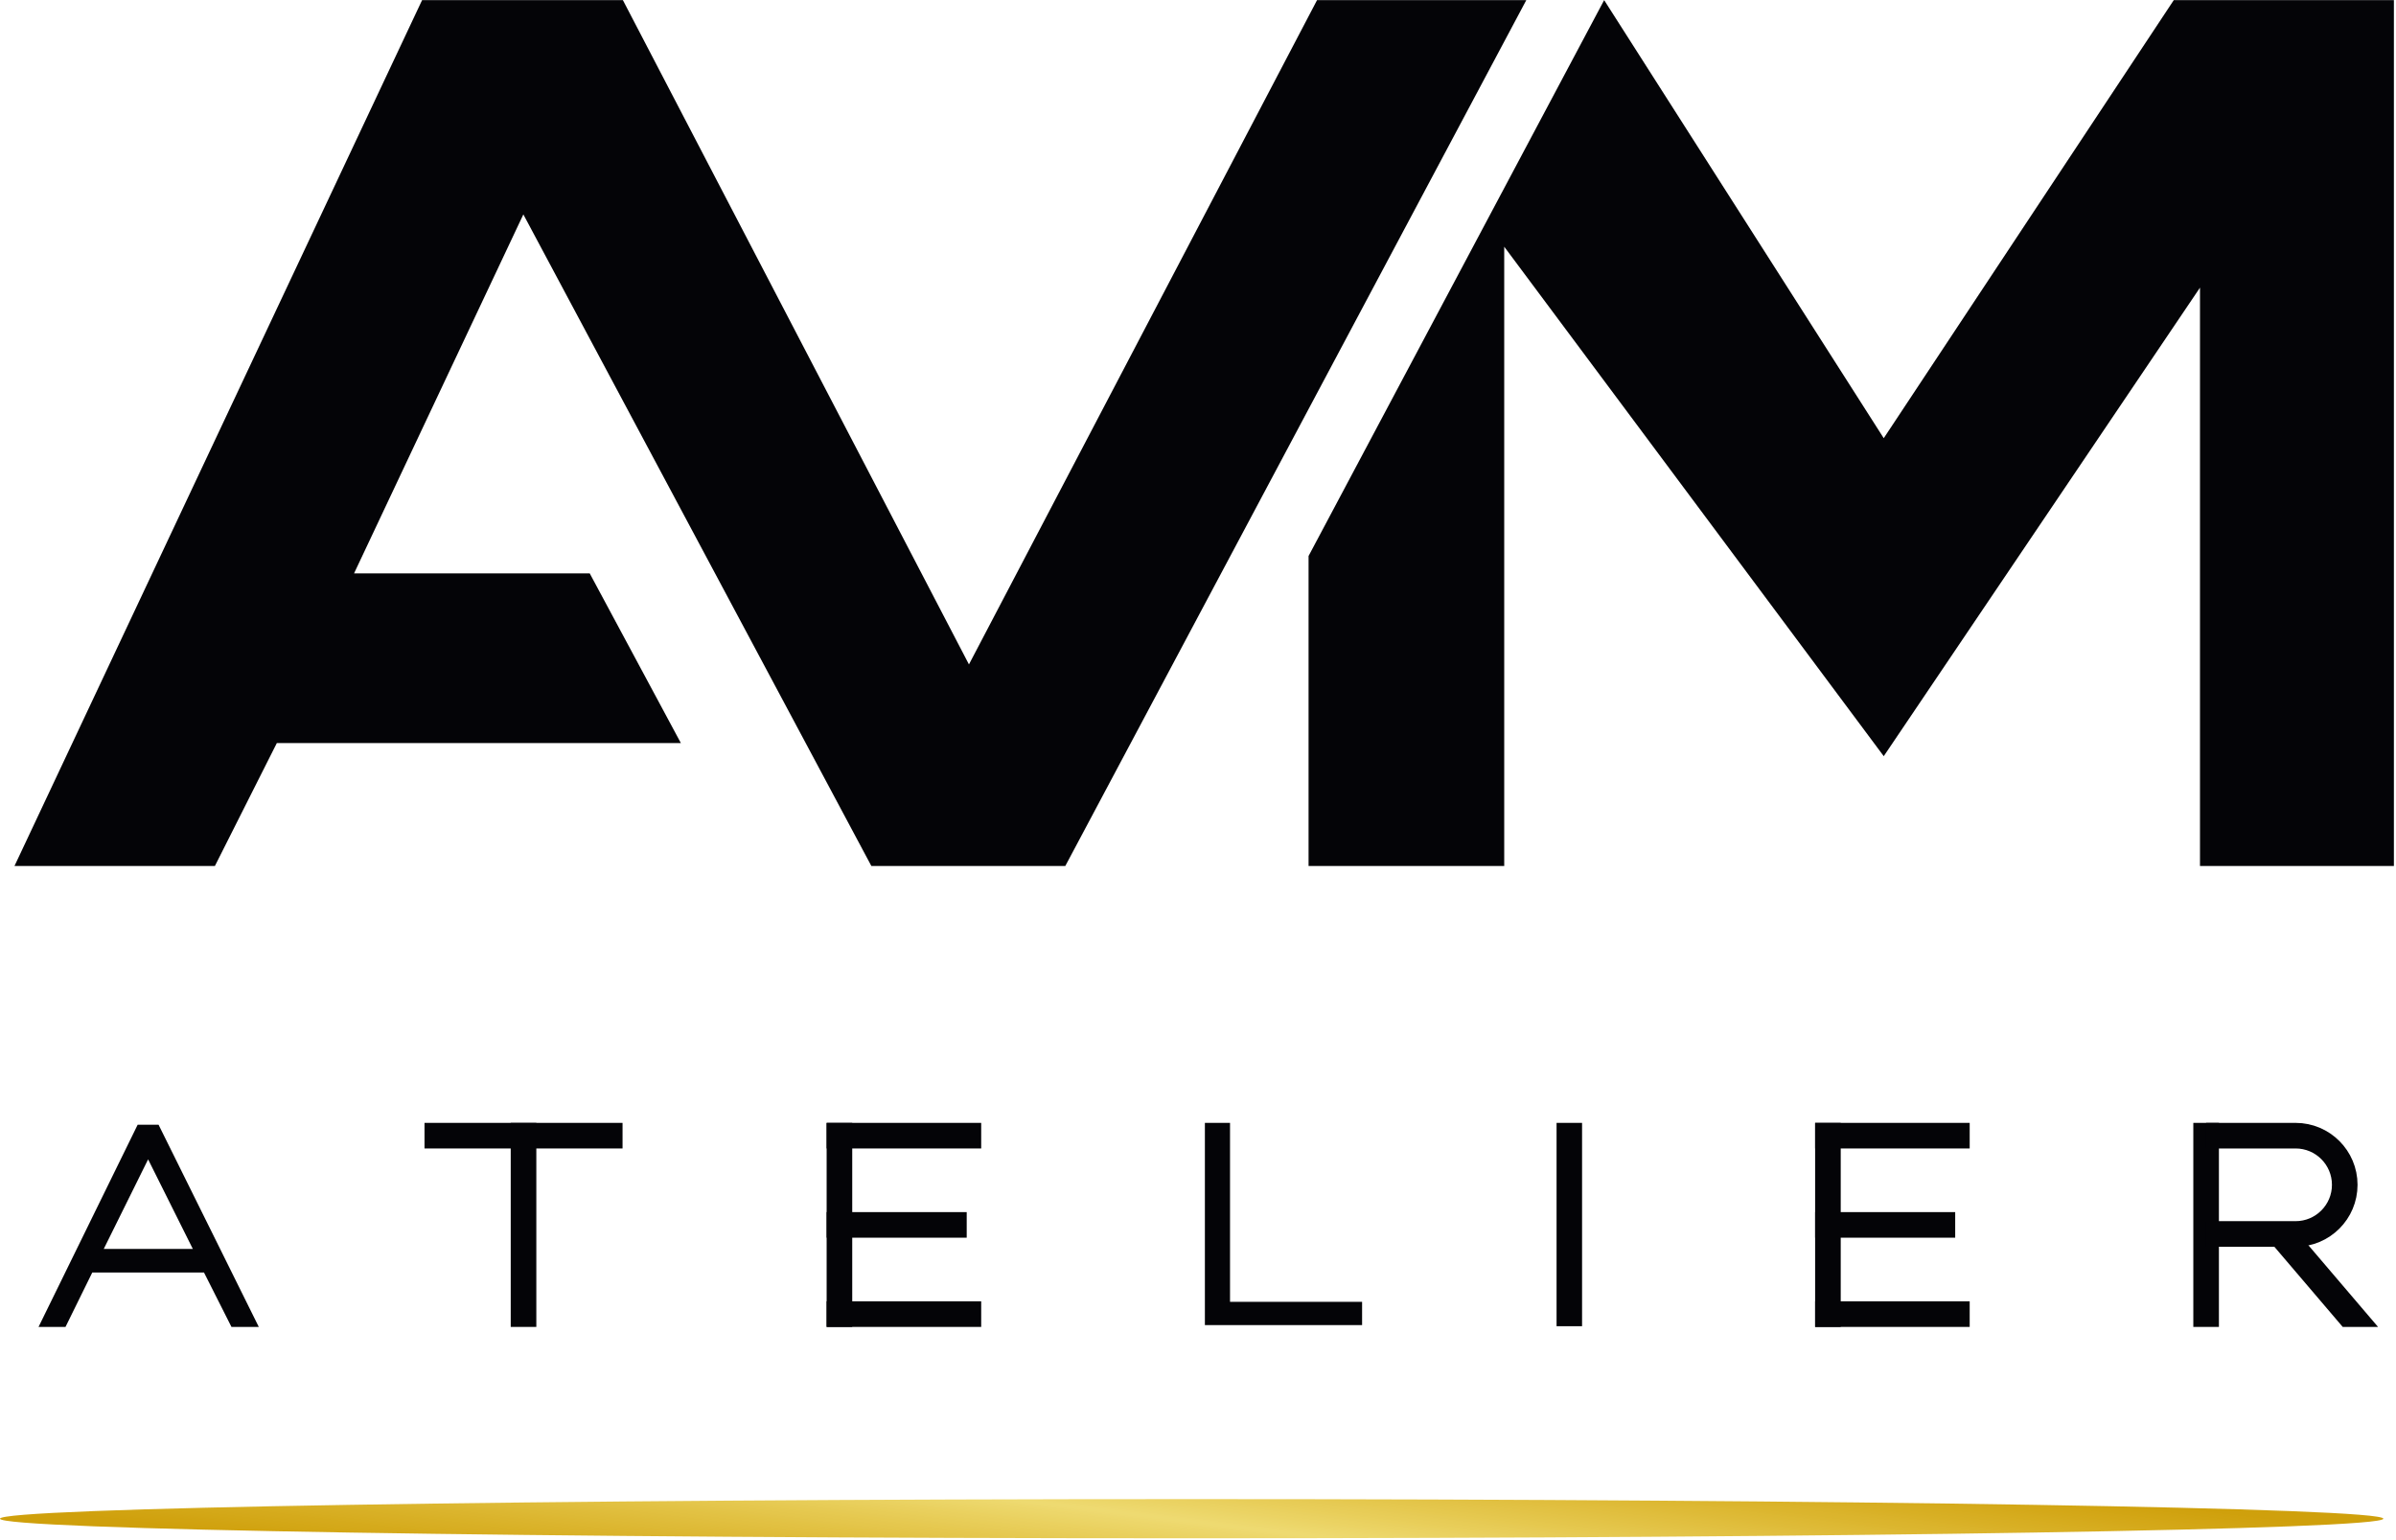
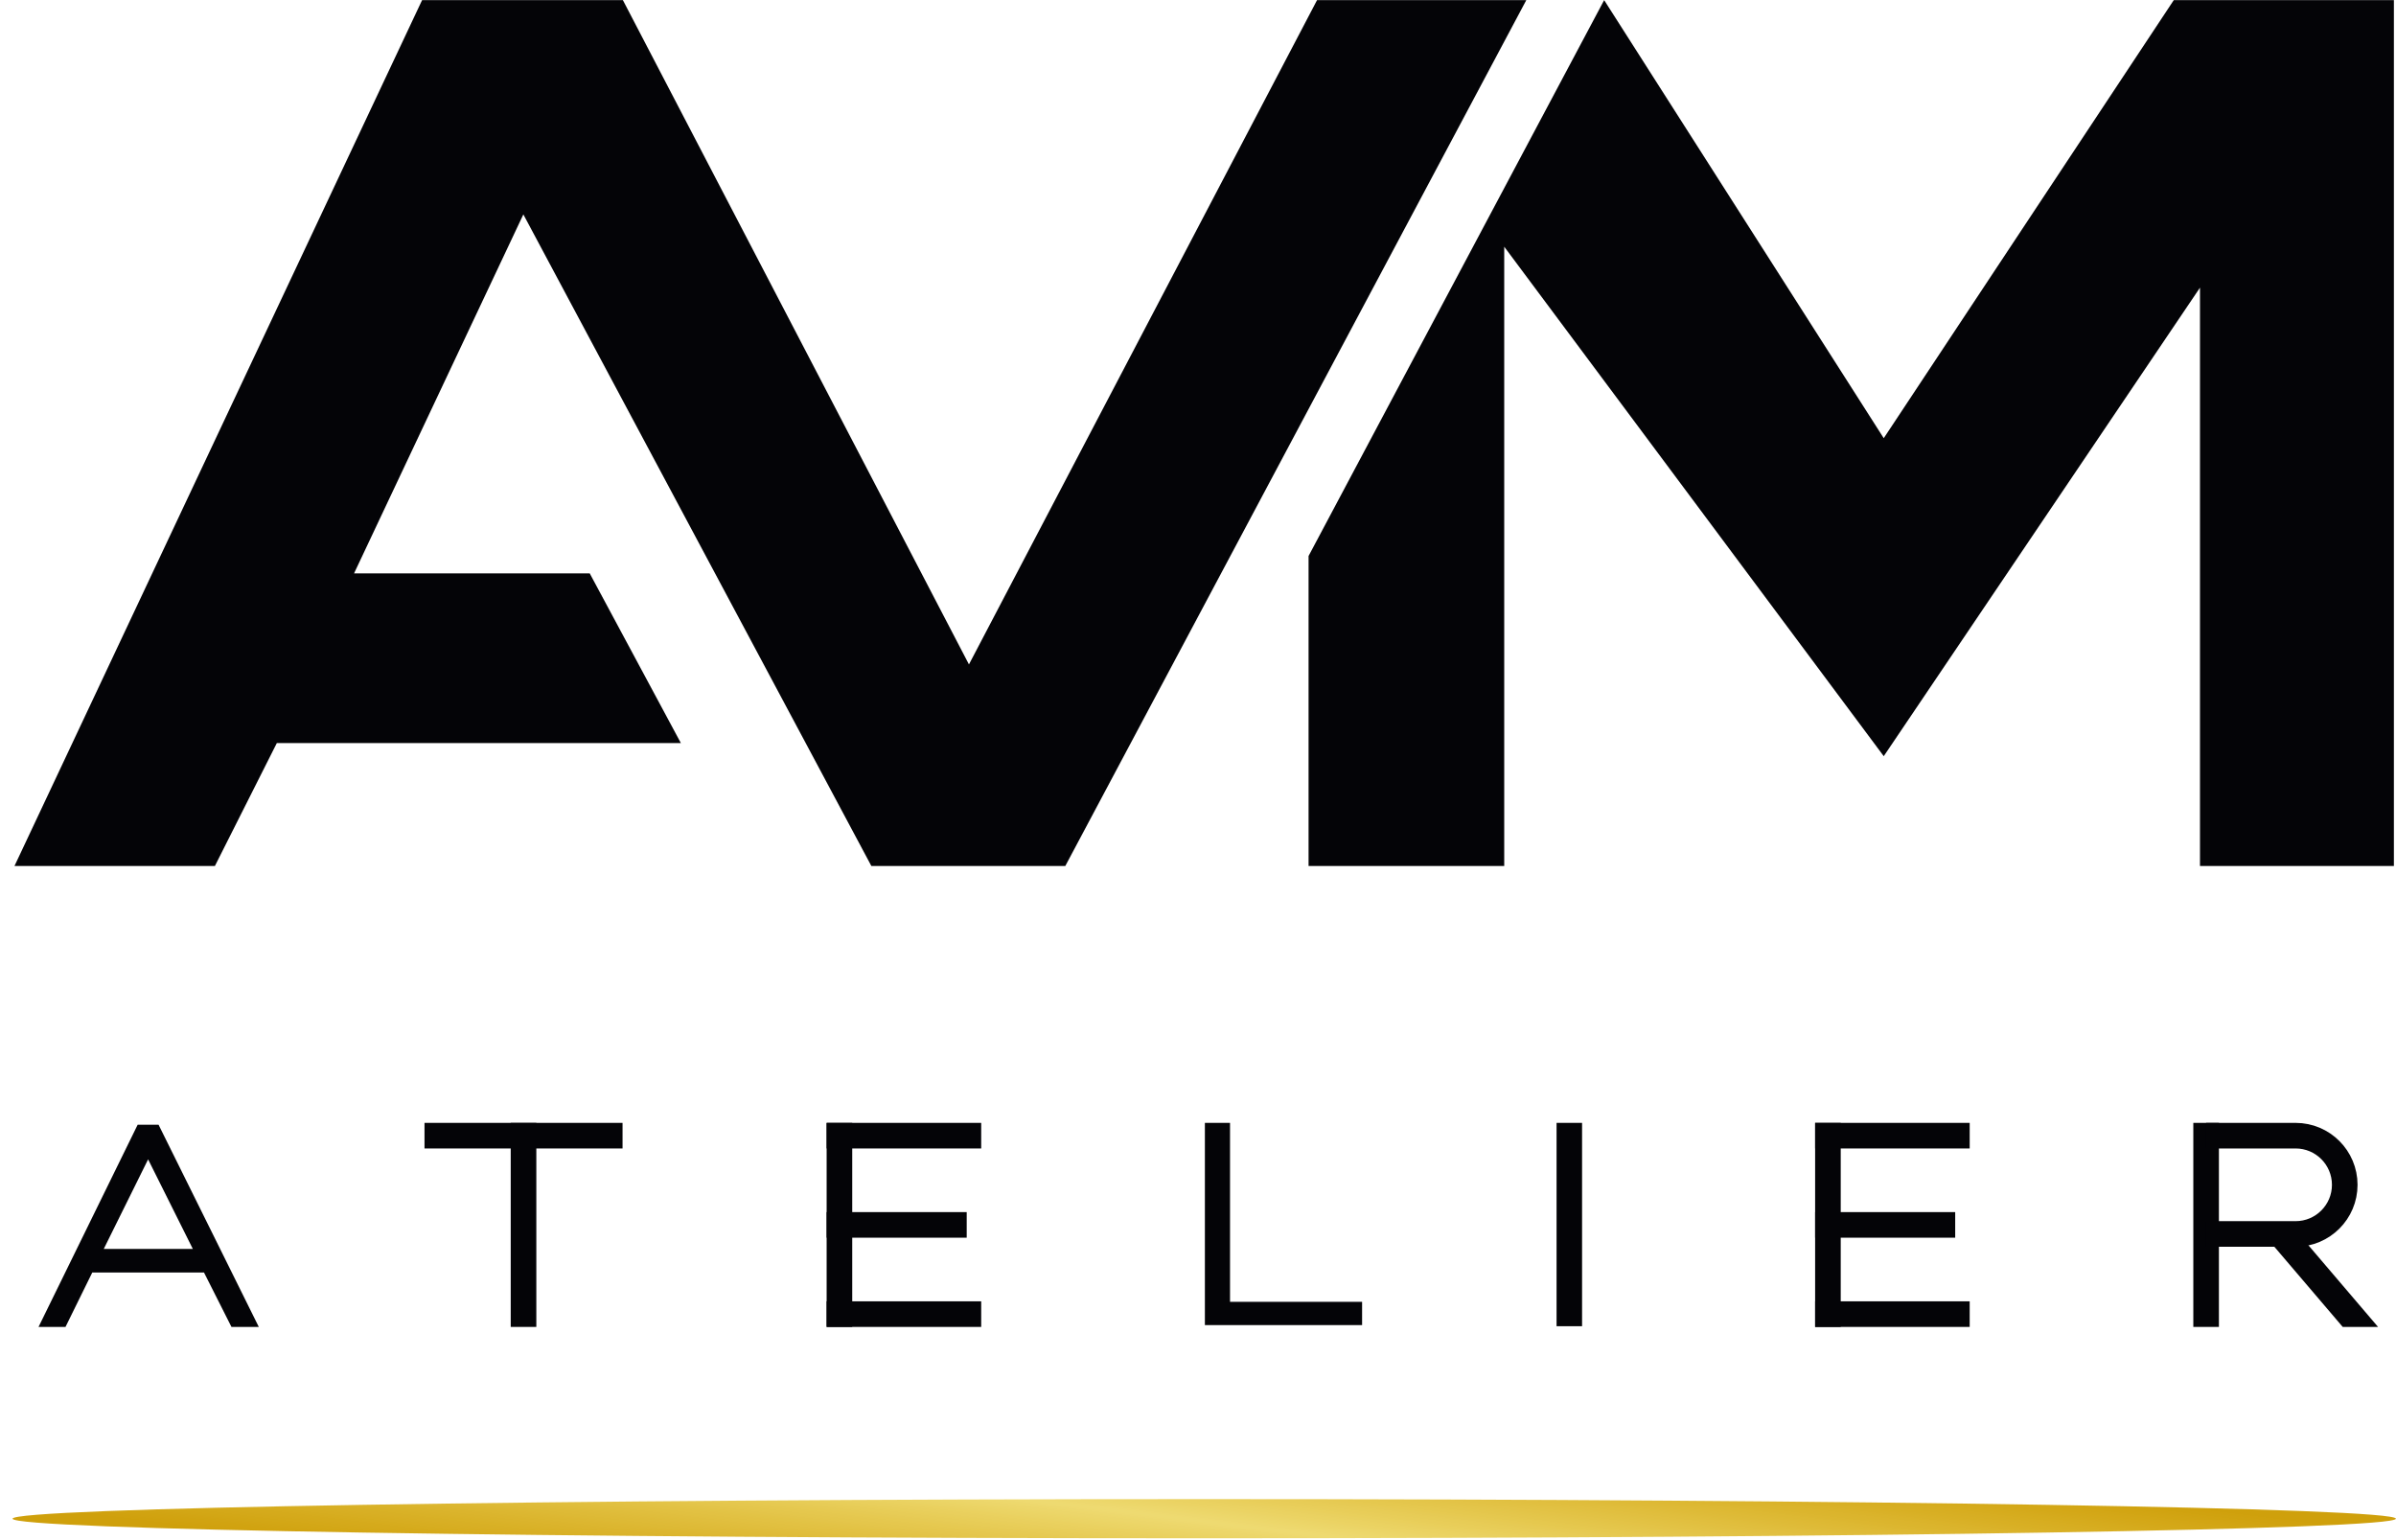
<svg xmlns="http://www.w3.org/2000/svg" width="992.126" height="637.54" viewBox="0 0 992.126 637.54">
  <defs>
    <clipPath id="clip-0">
      <path clip-rule="nonzero" d="M 5 0.051 L 633 0.051 L 633 359 L 5 359 Z M 5 0.051 " />
    </clipPath>
    <clipPath id="clip-1">
      <path clip-rule="nonzero" d="M 541 0.051 L 991.254 0.051 L 991.254 359 L 541 359 Z M 541 0.051 " />
    </clipPath>
    <clipPath id="clip-2">
      <path clip-rule="nonzero" d="M 0 620 L 987 620 L 987 637.031 L 0 637.031 Z M 0 620 " />
    </clipPath>
    <clipPath id="clip-3">
      <path clip-rule="nonzero" d="M 0 628.918 C 0 633.398 220.922 637.031 493.445 637.031 C 765.965 637.031 986.887 633.398 986.887 628.918 C 986.887 624.438 765.965 620.805 493.445 620.805 C 220.922 620.805 0 624.438 0 628.918 " />
    </clipPath>
    <linearGradient id="linear-pattern-0" gradientUnits="userSpaceOnUse" x1="-0.129" y1="0" x2="1.129" y2="0" gradientTransform="matrix(13.79121, -109.7835, 109.7835, 13.79121, 486.5482, 683.8086)">
      <stop offset="0" stop-color="rgb(81.175%, 62.65%, 4.546%)" stop-opacity="1" />
      <stop offset="0.062" stop-color="rgb(81.175%, 62.65%, 4.546%)" stop-opacity="1" />
      <stop offset="0.094" stop-color="rgb(81.175%, 62.65%, 4.546%)" stop-opacity="1" />
      <stop offset="0.102" stop-color="rgb(81.175%, 62.65%, 4.546%)" stop-opacity="1" />
      <stop offset="0.105" stop-color="rgb(81.288%, 62.837%, 4.832%)" stop-opacity="1" />
      <stop offset="0.109" stop-color="rgb(81.401%, 63.025%, 5.119%)" stop-opacity="1" />
      <stop offset="0.113" stop-color="rgb(81.526%, 63.231%, 5.44%)" stop-opacity="1" />
      <stop offset="0.117" stop-color="rgb(81.651%, 63.44%, 5.76%)" stop-opacity="1" />
      <stop offset="0.121" stop-color="rgb(81.778%, 63.649%, 6.082%)" stop-opacity="1" />
      <stop offset="0.125" stop-color="rgb(81.903%, 63.857%, 6.407%)" stop-opacity="1" />
      <stop offset="0.129" stop-color="rgb(82.027%, 64.067%, 6.734%)" stop-opacity="1" />
      <stop offset="0.133" stop-color="rgb(82.152%, 64.276%, 7.062%)" stop-opacity="1" />
      <stop offset="0.137" stop-color="rgb(82.275%, 64.485%, 7.391%)" stop-opacity="1" />
      <stop offset="0.141" stop-color="rgb(82.401%, 64.696%, 7.722%)" stop-opacity="1" />
      <stop offset="0.145" stop-color="rgb(82.526%, 64.908%, 8.055%)" stop-opacity="1" />
      <stop offset="0.148" stop-color="rgb(82.651%, 65.118%, 8.388%)" stop-opacity="1" />
      <stop offset="0.152" stop-color="rgb(82.774%, 65.331%, 8.723%)" stop-opacity="1" />
      <stop offset="0.156" stop-color="rgb(82.899%, 65.543%, 9.062%)" stop-opacity="1" />
      <stop offset="0.16" stop-color="rgb(83.025%, 65.756%, 9.401%)" stop-opacity="1" />
      <stop offset="0.164" stop-color="rgb(83.147%, 65.968%, 9.741%)" stop-opacity="1" />
      <stop offset="0.168" stop-color="rgb(83.273%, 66.182%, 10.085%)" stop-opacity="1" />
      <stop offset="0.172" stop-color="rgb(83.397%, 66.397%, 10.428%)" stop-opacity="1" />
      <stop offset="0.176" stop-color="rgb(83.522%, 66.612%, 10.773%)" stop-opacity="1" />
      <stop offset="0.18" stop-color="rgb(83.646%, 66.827%, 11.121%)" stop-opacity="1" />
      <stop offset="0.184" stop-color="rgb(83.769%, 67.043%, 11.47%)" stop-opacity="1" />
      <stop offset="0.188" stop-color="rgb(83.894%, 67.259%, 11.819%)" stop-opacity="1" />
      <stop offset="0.191" stop-color="rgb(84.018%, 67.476%, 12.172%)" stop-opacity="1" />
      <stop offset="0.195" stop-color="rgb(84.142%, 67.693%, 12.526%)" stop-opacity="1" />
      <stop offset="0.199" stop-color="rgb(84.265%, 67.909%, 12.881%)" stop-opacity="1" />
      <stop offset="0.203" stop-color="rgb(84.389%, 68.127%, 13.239%)" stop-opacity="1" />
      <stop offset="0.207" stop-color="rgb(84.514%, 68.347%, 13.597%)" stop-opacity="1" />
      <stop offset="0.211" stop-color="rgb(84.637%, 68.565%, 13.959%)" stop-opacity="1" />
      <stop offset="0.215" stop-color="rgb(84.761%, 68.785%, 14.32%)" stop-opacity="1" />
      <stop offset="0.219" stop-color="rgb(84.885%, 69.005%, 14.685%)" stop-opacity="1" />
      <stop offset="0.223" stop-color="rgb(85.008%, 69.226%, 15.05%)" stop-opacity="1" />
      <stop offset="0.227" stop-color="rgb(85.132%, 69.446%, 15.417%)" stop-opacity="1" />
      <stop offset="0.23" stop-color="rgb(85.254%, 69.669%, 15.787%)" stop-opacity="1" />
      <stop offset="0.234" stop-color="rgb(85.378%, 69.89%, 16.156%)" stop-opacity="1" />
      <stop offset="0.238" stop-color="rgb(85.501%, 70.113%, 16.528%)" stop-opacity="1" />
      <stop offset="0.242" stop-color="rgb(85.625%, 70.335%, 16.902%)" stop-opacity="1" />
      <stop offset="0.246" stop-color="rgb(85.75%, 70.56%, 17.279%)" stop-opacity="1" />
      <stop offset="0.25" stop-color="rgb(85.872%, 70.782%, 17.656%)" stop-opacity="1" />
      <stop offset="0.254" stop-color="rgb(85.994%, 71.007%, 18.034%)" stop-opacity="1" />
      <stop offset="0.258" stop-color="rgb(86.118%, 71.231%, 18.416%)" stop-opacity="1" />
      <stop offset="0.262" stop-color="rgb(86.241%, 71.455%, 18.799%)" stop-opacity="1" />
      <stop offset="0.266" stop-color="rgb(86.363%, 71.681%, 19.182%)" stop-opacity="1" />
      <stop offset="0.27" stop-color="rgb(86.487%, 71.907%, 19.568%)" stop-opacity="1" />
      <stop offset="0.273" stop-color="rgb(86.609%, 72.134%, 19.955%)" stop-opacity="1" />
      <stop offset="0.277" stop-color="rgb(86.732%, 72.362%, 20.345%)" stop-opacity="1" />
      <stop offset="0.281" stop-color="rgb(86.853%, 72.589%, 20.735%)" stop-opacity="1" />
      <stop offset="0.285" stop-color="rgb(86.977%, 72.816%, 21.129%)" stop-opacity="1" />
      <stop offset="0.289" stop-color="rgb(87.099%, 73.045%, 21.523%)" stop-opacity="1" />
      <stop offset="0.293" stop-color="rgb(87.222%, 73.276%, 21.919%)" stop-opacity="1" />
      <stop offset="0.297" stop-color="rgb(87.346%, 73.505%, 22.318%)" stop-opacity="1" />
      <stop offset="0.301" stop-color="rgb(87.468%, 73.735%, 22.716%)" stop-opacity="1" />
      <stop offset="0.305" stop-color="rgb(87.589%, 73.965%, 23.119%)" stop-opacity="1" />
      <stop offset="0.309" stop-color="rgb(87.711%, 74.197%, 23.521%)" stop-opacity="1" />
      <stop offset="0.312" stop-color="rgb(87.833%, 74.428%, 23.926%)" stop-opacity="1" />
      <stop offset="0.316" stop-color="rgb(87.956%, 74.66%, 24.332%)" stop-opacity="1" />
      <stop offset="0.32" stop-color="rgb(88.078%, 74.893%, 24.741%)" stop-opacity="1" />
      <stop offset="0.324" stop-color="rgb(88.2%, 75.127%, 25.15%)" stop-opacity="1" />
      <stop offset="0.328" stop-color="rgb(88.322%, 75.36%, 25.562%)" stop-opacity="1" />
      <stop offset="0.332" stop-color="rgb(88.445%, 75.595%, 25.975%)" stop-opacity="1" />
      <stop offset="0.336" stop-color="rgb(88.565%, 75.829%, 26.39%)" stop-opacity="1" />
      <stop offset="0.34" stop-color="rgb(88.687%, 76.064%, 26.807%)" stop-opacity="1" />
      <stop offset="0.344" stop-color="rgb(88.809%, 76.3%, 27.226%)" stop-opacity="1" />
      <stop offset="0.348" stop-color="rgb(88.931%, 76.535%, 27.646%)" stop-opacity="1" />
      <stop offset="0.352" stop-color="rgb(89.053%, 76.77%, 28.069%)" stop-opacity="1" />
      <stop offset="0.355" stop-color="rgb(89.174%, 77.008%, 28.491%)" stop-opacity="1" />
      <stop offset="0.359" stop-color="rgb(89.296%, 77.245%, 28.917%)" stop-opacity="1" />
      <stop offset="0.363" stop-color="rgb(89.417%, 77.483%, 29.344%)" stop-opacity="1" />
      <stop offset="0.367" stop-color="rgb(89.537%, 77.722%, 29.774%)" stop-opacity="1" />
      <stop offset="0.371" stop-color="rgb(89.661%, 77.962%, 30.205%)" stop-opacity="1" />
      <stop offset="0.375" stop-color="rgb(89.781%, 78.201%, 30.638%)" stop-opacity="1" />
      <stop offset="0.379" stop-color="rgb(89.902%, 78.441%, 31.071%)" stop-opacity="1" />
      <stop offset="0.383" stop-color="rgb(90.024%, 78.682%, 31.508%)" stop-opacity="1" />
      <stop offset="0.387" stop-color="rgb(90.144%, 78.923%, 31.946%)" stop-opacity="1" />
      <stop offset="0.391" stop-color="rgb(90.265%, 79.164%, 32.385%)" stop-opacity="1" />
      <stop offset="0.395" stop-color="rgb(90.385%, 79.407%, 32.828%)" stop-opacity="1" />
      <stop offset="0.398" stop-color="rgb(90.506%, 79.649%, 33.27%)" stop-opacity="1" />
      <stop offset="0.402" stop-color="rgb(90.627%, 79.892%, 33.716%)" stop-opacity="1" />
      <stop offset="0.406" stop-color="rgb(90.749%, 80.135%, 34.163%)" stop-opacity="1" />
      <stop offset="0.41" stop-color="rgb(90.869%, 80.379%, 34.61%)" stop-opacity="1" />
      <stop offset="0.414" stop-color="rgb(90.99%, 80.624%, 35.062%)" stop-opacity="1" />
      <stop offset="0.418" stop-color="rgb(91.112%, 80.87%, 35.513%)" stop-opacity="1" />
      <stop offset="0.422" stop-color="rgb(91.231%, 81.116%, 35.968%)" stop-opacity="1" />
      <stop offset="0.426" stop-color="rgb(91.351%, 81.361%, 36.423%)" stop-opacity="1" />
      <stop offset="0.43" stop-color="rgb(91.472%, 81.609%, 36.88%)" stop-opacity="1" />
      <stop offset="0.434" stop-color="rgb(91.591%, 81.856%, 37.34%)" stop-opacity="1" />
      <stop offset="0.438" stop-color="rgb(91.711%, 82.101%, 37.801%)" stop-opacity="1" />
      <stop offset="0.441" stop-color="rgb(91.832%, 82.35%, 38.264%)" stop-opacity="1" />
      <stop offset="0.445" stop-color="rgb(91.953%, 82.599%, 38.728%)" stop-opacity="1" />
      <stop offset="0.449" stop-color="rgb(92.072%, 82.848%, 39.195%)" stop-opacity="1" />
      <stop offset="0.453" stop-color="rgb(92.191%, 83.098%, 39.664%)" stop-opacity="1" />
      <stop offset="0.457" stop-color="rgb(92.313%, 83.348%, 40.134%)" stop-opacity="1" />
      <stop offset="0.461" stop-color="rgb(92.432%, 83.6%, 40.607%)" stop-opacity="1" />
      <stop offset="0.465" stop-color="rgb(92.552%, 83.85%, 41.08%)" stop-opacity="1" />
      <stop offset="0.469" stop-color="rgb(92.671%, 84.102%, 41.556%)" stop-opacity="1" />
      <stop offset="0.473" stop-color="rgb(92.792%, 84.355%, 42.032%)" stop-opacity="1" />
      <stop offset="0.477" stop-color="rgb(92.909%, 84.607%, 42.513%)" stop-opacity="1" />
      <stop offset="0.48" stop-color="rgb(93.028%, 84.86%, 42.993%)" stop-opacity="1" />
      <stop offset="0.484" stop-color="rgb(93.149%, 85.115%, 43.475%)" stop-opacity="1" />
      <stop offset="0.488" stop-color="rgb(93.265%, 85.361%, 43.944%)" stop-opacity="1" />
      <stop offset="0.492" stop-color="rgb(93.379%, 85.605%, 44.414%)" stop-opacity="1" />
      <stop offset="0.496" stop-color="rgb(93.265%, 85.361%, 43.945%)" stop-opacity="1" />
      <stop offset="0.5" stop-color="rgb(93.15%, 85.117%, 43.48%)" stop-opacity="1" />
      <stop offset="0.504" stop-color="rgb(93.036%, 84.874%, 43.016%)" stop-opacity="1" />
      <stop offset="0.508" stop-color="rgb(92.92%, 84.63%, 42.554%)" stop-opacity="1" />
      <stop offset="0.512" stop-color="rgb(92.805%, 84.387%, 42.094%)" stop-opacity="1" />
      <stop offset="0.516" stop-color="rgb(92.691%, 84.143%, 41.634%)" stop-opacity="1" />
      <stop offset="0.52" stop-color="rgb(92.577%, 83.902%, 41.176%)" stop-opacity="1" />
      <stop offset="0.523" stop-color="rgb(92.461%, 83.661%, 40.721%)" stop-opacity="1" />
      <stop offset="0.527" stop-color="rgb(92.346%, 83.42%, 40.268%)" stop-opacity="1" />
      <stop offset="0.531" stop-color="rgb(92.23%, 83.179%, 39.815%)" stop-opacity="1" />
      <stop offset="0.535" stop-color="rgb(92.116%, 82.939%, 39.365%)" stop-opacity="1" />
      <stop offset="0.539" stop-color="rgb(91.998%, 82.698%, 38.916%)" stop-opacity="1" />
      <stop offset="0.543" stop-color="rgb(91.884%, 82.46%, 38.467%)" stop-opacity="1" />
      <stop offset="0.547" stop-color="rgb(91.768%, 82.22%, 38.022%)" stop-opacity="1" />
      <stop offset="0.551" stop-color="rgb(91.653%, 81.982%, 37.579%)" stop-opacity="1" />
      <stop offset="0.555" stop-color="rgb(91.537%, 81.744%, 37.137%)" stop-opacity="1" />
      <stop offset="0.559" stop-color="rgb(91.423%, 81.508%, 36.694%)" stop-opacity="1" />
      <stop offset="0.562" stop-color="rgb(91.306%, 81.27%, 36.256%)" stop-opacity="1" />
      <stop offset="0.566" stop-color="rgb(91.191%, 81.035%, 35.82%)" stop-opacity="1" />
      <stop offset="0.57" stop-color="rgb(91.074%, 80.798%, 35.384%)" stop-opacity="1" />
      <stop offset="0.574" stop-color="rgb(90.959%, 80.563%, 34.95%)" stop-opacity="1" />
      <stop offset="0.578" stop-color="rgb(90.842%, 80.328%, 34.517%)" stop-opacity="1" />
      <stop offset="0.582" stop-color="rgb(90.729%, 80.095%, 34.087%)" stop-opacity="1" />
      <stop offset="0.586" stop-color="rgb(90.613%, 79.861%, 33.658%)" stop-opacity="1" />
      <stop offset="0.59" stop-color="rgb(90.497%, 79.628%, 33.231%)" stop-opacity="1" />
      <stop offset="0.594" stop-color="rgb(90.379%, 79.395%, 32.805%)" stop-opacity="1" />
      <stop offset="0.598" stop-color="rgb(90.265%, 79.163%, 32.381%)" stop-opacity="1" />
      <stop offset="0.602" stop-color="rgb(90.147%, 78.931%, 31.958%)" stop-opacity="1" />
      <stop offset="0.605" stop-color="rgb(90.031%, 78.699%, 31.537%)" stop-opacity="1" />
      <stop offset="0.609" stop-color="rgb(89.914%, 78.467%, 31.117%)" stop-opacity="1" />
      <stop offset="0.613" stop-color="rgb(89.798%, 78.236%, 30.701%)" stop-opacity="1" />
      <stop offset="0.617" stop-color="rgb(89.682%, 78.006%, 30.284%)" stop-opacity="1" />
      <stop offset="0.621" stop-color="rgb(89.566%, 77.777%, 29.871%)" stop-opacity="1" />
      <stop offset="0.625" stop-color="rgb(89.449%, 77.547%, 29.457%)" stop-opacity="1" />
      <stop offset="0.629" stop-color="rgb(89.333%, 77.318%, 29.047%)" stop-opacity="1" />
      <stop offset="0.633" stop-color="rgb(89.215%, 77.089%, 28.636%)" stop-opacity="1" />
      <stop offset="0.637" stop-color="rgb(89.099%, 76.862%, 28.229%)" stop-opacity="1" />
      <stop offset="0.641" stop-color="rgb(88.982%, 76.634%, 27.823%)" stop-opacity="1" />
      <stop offset="0.645" stop-color="rgb(88.864%, 76.407%, 27.419%)" stop-opacity="1" />
      <stop offset="0.648" stop-color="rgb(88.748%, 76.18%, 27.016%)" stop-opacity="1" />
      <stop offset="0.652" stop-color="rgb(88.632%, 75.954%, 26.613%)" stop-opacity="1" />
      <stop offset="0.656" stop-color="rgb(88.515%, 75.729%, 26.213%)" stop-opacity="1" />
      <stop offset="0.66" stop-color="rgb(88.397%, 75.505%, 25.816%)" stop-opacity="1" />
      <stop offset="0.664" stop-color="rgb(88.28%, 75.279%, 25.42%)" stop-opacity="1" />
      <stop offset="0.668" stop-color="rgb(88.162%, 75.055%, 25.024%)" stop-opacity="1" />
      <stop offset="0.672" stop-color="rgb(88.045%, 74.831%, 24.631%)" stop-opacity="1" />
      <stop offset="0.676" stop-color="rgb(87.927%, 74.608%, 24.239%)" stop-opacity="1" />
      <stop offset="0.68" stop-color="rgb(87.811%, 74.384%, 23.848%)" stop-opacity="1" />
      <stop offset="0.684" stop-color="rgb(87.694%, 74.162%, 23.46%)" stop-opacity="1" />
      <stop offset="0.688" stop-color="rgb(87.576%, 73.94%, 23.073%)" stop-opacity="1" />
      <stop offset="0.691" stop-color="rgb(87.459%, 73.72%, 22.688%)" stop-opacity="1" />
      <stop offset="0.695" stop-color="rgb(87.34%, 73.497%, 22.304%)" stop-opacity="1" />
      <stop offset="0.699" stop-color="rgb(87.222%, 73.277%, 21.922%)" stop-opacity="1" />
      <stop offset="0.703" stop-color="rgb(87.105%, 73.056%, 21.541%)" stop-opacity="1" />
      <stop offset="0.707" stop-color="rgb(86.987%, 72.836%, 21.162%)" stop-opacity="1" />
      <stop offset="0.711" stop-color="rgb(86.87%, 72.618%, 20.784%)" stop-opacity="1" />
      <stop offset="0.715" stop-color="rgb(86.752%, 72.4%, 20.409%)" stop-opacity="1" />
      <stop offset="0.719" stop-color="rgb(86.633%, 72.18%, 20.035%)" stop-opacity="1" />
      <stop offset="0.723" stop-color="rgb(86.516%, 71.964%, 19.661%)" stop-opacity="1" />
      <stop offset="0.727" stop-color="rgb(86.397%, 71.744%, 19.29%)" stop-opacity="1" />
      <stop offset="0.73" stop-color="rgb(86.281%, 71.529%, 18.921%)" stop-opacity="1" />
      <stop offset="0.734" stop-color="rgb(86.162%, 71.312%, 18.553%)" stop-opacity="1" />
      <stop offset="0.738" stop-color="rgb(86.044%, 71.097%, 18.187%)" stop-opacity="1" />
      <stop offset="0.742" stop-color="rgb(85.927%, 70.88%, 17.822%)" stop-opacity="1" />
      <stop offset="0.746" stop-color="rgb(85.808%, 70.667%, 17.459%)" stop-opacity="1" />
      <stop offset="0.75" stop-color="rgb(85.689%, 70.45%, 17.096%)" stop-opacity="1" />
      <stop offset="0.754" stop-color="rgb(85.571%, 70.236%, 16.737%)" stop-opacity="1" />
      <stop offset="0.758" stop-color="rgb(85.452%, 70.021%, 16.379%)" stop-opacity="1" />
      <stop offset="0.762" stop-color="rgb(85.333%, 69.809%, 16.02%)" stop-opacity="1" />
      <stop offset="0.766" stop-color="rgb(85.214%, 69.595%, 15.665%)" stop-opacity="1" />
      <stop offset="0.77" stop-color="rgb(85.097%, 69.383%, 15.312%)" stop-opacity="1" />
      <stop offset="0.773" stop-color="rgb(84.978%, 69.171%, 14.958%)" stop-opacity="1" />
      <stop offset="0.777" stop-color="rgb(84.86%, 68.959%, 14.609%)" stop-opacity="1" />
      <stop offset="0.781" stop-color="rgb(84.74%, 68.747%, 14.259%)" stop-opacity="1" />
      <stop offset="0.785" stop-color="rgb(84.622%, 68.538%, 13.91%)" stop-opacity="1" />
      <stop offset="0.789" stop-color="rgb(84.502%, 68.327%, 13.564%)" stop-opacity="1" />
      <stop offset="0.793" stop-color="rgb(84.384%, 68.118%, 13.22%)" stop-opacity="1" />
      <stop offset="0.797" stop-color="rgb(84.264%, 67.908%, 12.877%)" stop-opacity="1" />
      <stop offset="0.801" stop-color="rgb(84.145%, 67.699%, 12.535%)" stop-opacity="1" />
      <stop offset="0.805" stop-color="rgb(84.026%, 67.49%, 12.195%)" stop-opacity="1" />
      <stop offset="0.809" stop-color="rgb(83.908%, 67.282%, 11.856%)" stop-opacity="1" />
      <stop offset="0.812" stop-color="rgb(83.788%, 67.075%, 11.519%)" stop-opacity="1" />
      <stop offset="0.816" stop-color="rgb(83.669%, 66.867%, 11.185%)" stop-opacity="1" />
      <stop offset="0.82" stop-color="rgb(83.548%, 66.66%, 10.851%)" stop-opacity="1" />
      <stop offset="0.824" stop-color="rgb(83.429%, 66.454%, 10.518%)" stop-opacity="1" />
      <stop offset="0.828" stop-color="rgb(83.31%, 66.246%, 10.187%)" stop-opacity="1" />
      <stop offset="0.832" stop-color="rgb(83.191%, 66.042%, 9.857%)" stop-opacity="1" />
      <stop offset="0.836" stop-color="rgb(83.07%, 65.836%, 9.529%)" stop-opacity="1" />
      <stop offset="0.84" stop-color="rgb(82.951%, 65.631%, 9.204%)" stop-opacity="1" />
      <stop offset="0.844" stop-color="rgb(82.832%, 65.428%, 8.878%)" stop-opacity="1" />
      <stop offset="0.848" stop-color="rgb(82.712%, 65.224%, 8.556%)" stop-opacity="1" />
      <stop offset="0.852" stop-color="rgb(82.591%, 65.019%, 8.234%)" stop-opacity="1" />
      <stop offset="0.855" stop-color="rgb(82.472%, 64.818%, 7.913%)" stop-opacity="1" />
      <stop offset="0.859" stop-color="rgb(82.352%, 64.613%, 7.594%)" stop-opacity="1" />
      <stop offset="0.863" stop-color="rgb(82.233%, 64.412%, 7.277%)" stop-opacity="1" />
      <stop offset="0.867" stop-color="rgb(82.112%, 64.211%, 6.961%)" stop-opacity="1" />
      <stop offset="0.871" stop-color="rgb(81.993%, 64.011%, 6.647%)" stop-opacity="1" />
      <stop offset="0.875" stop-color="rgb(81.874%, 63.809%, 6.334%)" stop-opacity="1" />
      <stop offset="0.879" stop-color="rgb(81.754%, 63.609%, 6.023%)" stop-opacity="1" />
      <stop offset="0.883" stop-color="rgb(81.633%, 63.409%, 5.713%)" stop-opacity="1" />
      <stop offset="0.887" stop-color="rgb(81.514%, 63.21%, 5.405%)" stop-opacity="1" />
      <stop offset="0.891" stop-color="rgb(81.392%, 63.011%, 5.098%)" stop-opacity="1" />
      <stop offset="0.895" stop-color="rgb(81.285%, 62.831%, 4.822%)" stop-opacity="1" />
      <stop offset="0.898" stop-color="rgb(81.175%, 62.65%, 4.546%)" stop-opacity="1" />
      <stop offset="0.906" stop-color="rgb(81.175%, 62.65%, 4.546%)" stop-opacity="1" />
      <stop offset="0.938" stop-color="rgb(81.175%, 62.65%, 4.546%)" stop-opacity="1" />
      <stop offset="1" stop-color="rgb(81.175%, 62.65%, 4.546%)" stop-opacity="1" />
    </linearGradient>
  </defs>
  <g clip-path="url(#clip-0)">
    <path fill-rule="nonzero" fill="rgb(1.761%, 1.413%, 2.858%)" fill-opacity="1" d="M 545.359 0.051 L 401.219 275.148 L 257.922 0.051 L 174.777 0.051 L 5.992 358.633 L 88.977 358.633 L 114.625 307.723 L 281.934 307.723 L 244.188 237.441 L 146.609 237.441 L 216.707 88.793 L 360.816 358.633 L 441.109 358.633 L 632.004 0.051 Z M 545.359 0.051 " />
  </g>
  <g clip-path="url(#clip-1)">
    <path fill-rule="nonzero" fill="rgb(1.761%, 1.413%, 2.858%)" fill-opacity="1" d="M 900.109 0.051 L 780.012 181.461 L 664.242 0.051 L 541.844 230.254 L 541.844 358.633 L 622.863 358.633 L 622.863 102.164 L 780.012 313.145 L 910.961 119.121 L 910.961 358.633 L 991.254 358.633 L 991.254 0.051 Z M 900.109 0.051 " />
  </g>
-   <g clip-path="url(#clip-2)">
-     <g clip-path="url(#clip-3)">
-       <path fill-rule="nonzero" fill="url(#linear-pattern-0)" d="M -2.008 636.777 L 971.555 759.078 L 988.895 621.055 L 15.332 498.754 Z M -2.008 636.777 " />
+   <g transform="translate(5.2 0)">
+     <g clip-path="url(#clip-2)">
+       <g clip-path="url(#clip-3)">
+         <path fill-rule="nonzero" fill="url(#linear-pattern-0)" d="M -2.008 636.777 L 971.555 759.078 L 988.895 621.055 L 15.332 498.754 Z M -2.008 636.777 " />
+       </g>
    </g>
  </g>
  <clipPath id="rclip">
    <rect x="0" y="0" width="992" height="549.50" />
  </clipPath>
  <g fill="rgb(1.761%, 1.413%, 2.858%)">
    <g transform="translate(9.50 0.00)">
      <g transform="translate(-594.82 -1.15)">
        <path fill-rule="evenodd" fill="rgb(1.761%, 1.413%, 2.858%)" fill-opacity="1" d="M 601.281 550.652 L 642.324 466.91 L 650.973 466.91 L 692.48 550.652 L 681.164 550.652 L 669.797 528.125 L 623.523 528.125 L 612.441 550.652 Z M 628.289 518.34 L 665.16 518.34 L 646.648 481.258 Z M 628.289 518.34 " />
      </g>
    </g>
    <g transform="translate(-9.13 0.00)">
      <rect x="184.91" y="465.00" width="82.00" height="10.60" />
      <rect x="220.61" y="465.00" width="10.60" height="84.50" />
    </g>
    <g transform="translate(-11.87 0.00)">
      <rect x="354.16" y="465.00" width="10.60" height="84.50" />
      <rect x="354.16" y="465.00" width="64.00" height="10.60" />
      <rect x="354.16" y="501.95" width="58.00" height="10.60" />
      <rect x="354.16" y="538.90" width="64.00" height="10.60" />
    </g>
    <g transform="translate(-6.50 0.00)">
      <g transform="translate(-262.48 -4.36)">
        <path fill-rule="evenodd" fill="rgb(1.761%, 1.413%, 2.858%)" fill-opacity="1" d="M 767.895 553.102 L 767.895 469.359 L 778.305 469.359 L 778.305 543.469 L 832.992 543.469 L 832.992 553.102 Z M 767.895 553.102 " />
      </g>
    </g>
    <g transform="translate(-13.23 0.00)">
      <g transform="translate(465.92 2.65)">
        <path fill-rule="evenodd" fill="rgb(1.761%, 1.413%, 2.858%)" fill-opacity="1" d="M 191.844 462.348 L 202.406 462.348 L 202.406 546.555 L 191.844 546.555 Z M 191.844 462.348 " />
      </g>
    </g>
    <g transform="translate(-3.97 0.00)">
      <rect x="755.57" y="465.00" width="10.60" height="84.50" />
      <rect x="755.57" y="465.00" width="64.00" height="10.60" />
      <rect x="755.57" y="501.95" width="58.00" height="10.60" />
      <rect x="755.57" y="538.90" width="64.00" height="10.60" />
    </g>
    <g transform="translate(1.40 0.00)">
      <rect x="906.80" y="465.00" width="10.60" height="84.50" />
      <path d="M 912.10 470.30 H 949.15 A 20.35 20.35 0 0 1 949.15 511.00 H 912.10" fill="none" stroke="rgb(1.761%, 1.413%, 2.858%)" stroke-width="10.60" />
      <path d="M 943.15 511.00 L 982.80 557.50" fill="none" stroke="rgb(1.761%, 1.413%, 2.858%)" stroke-width="11.13" clip-path="url(#rclip)" />
    </g>
  </g>
</svg>
